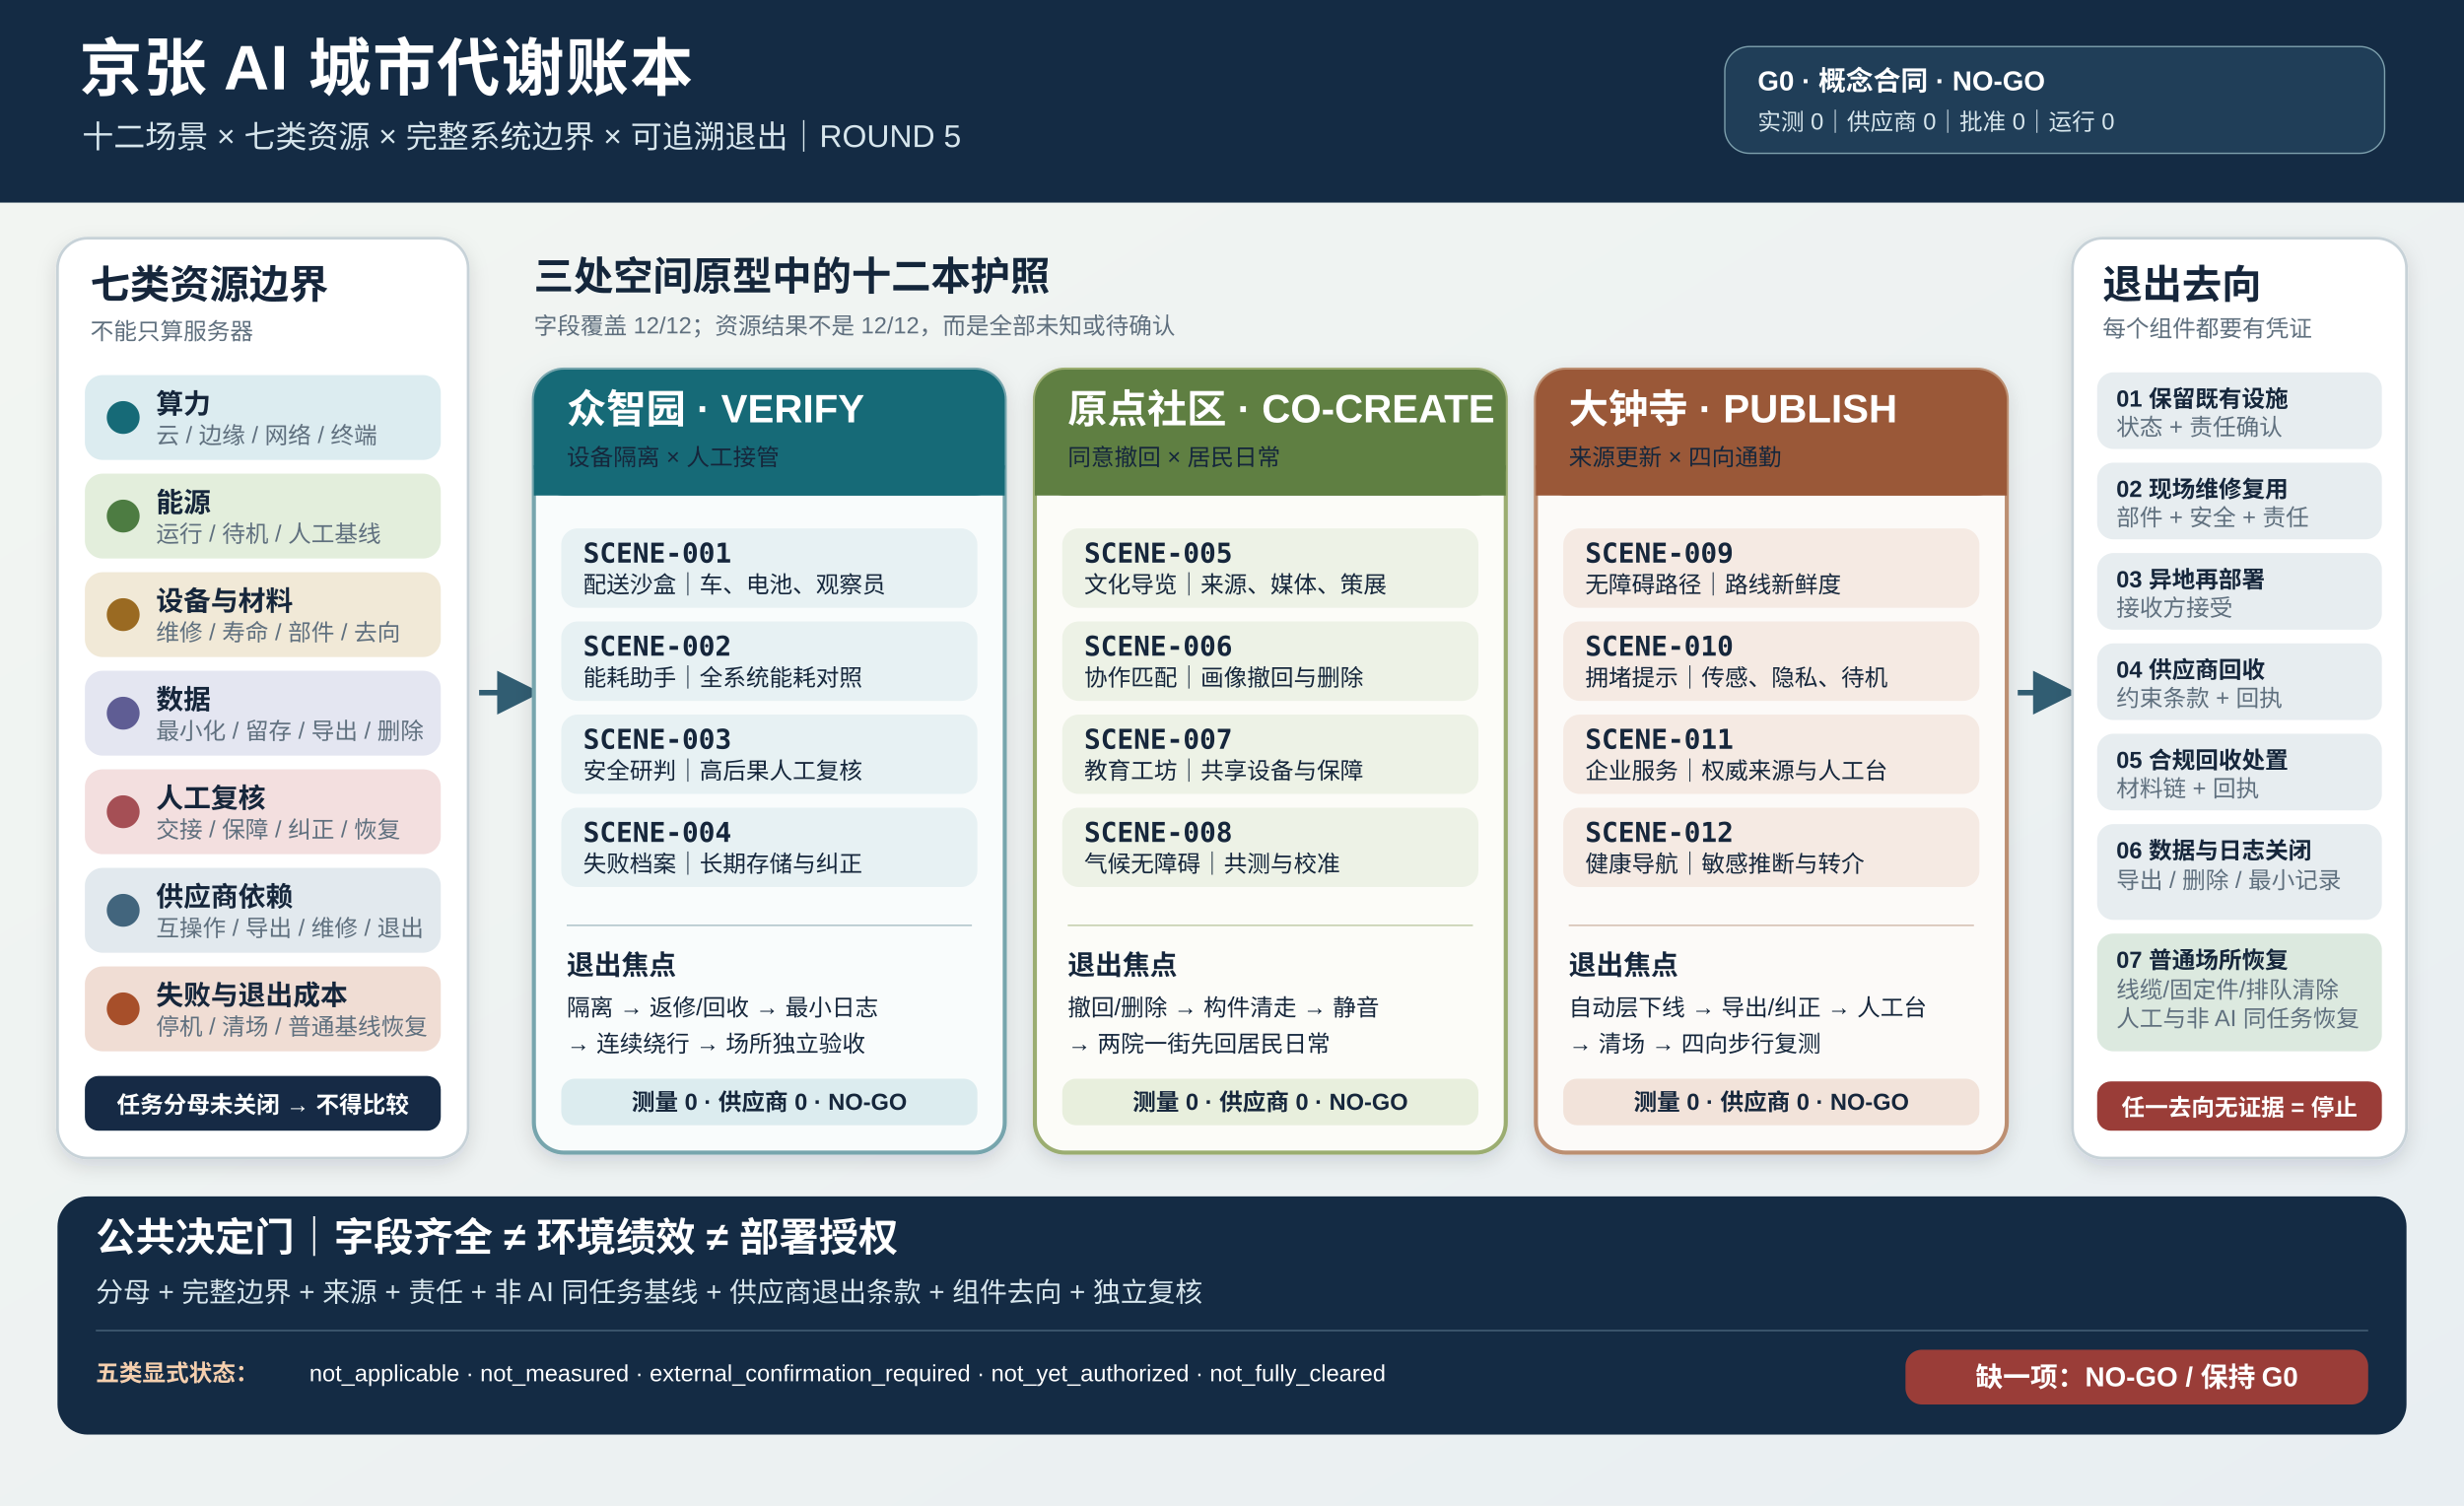
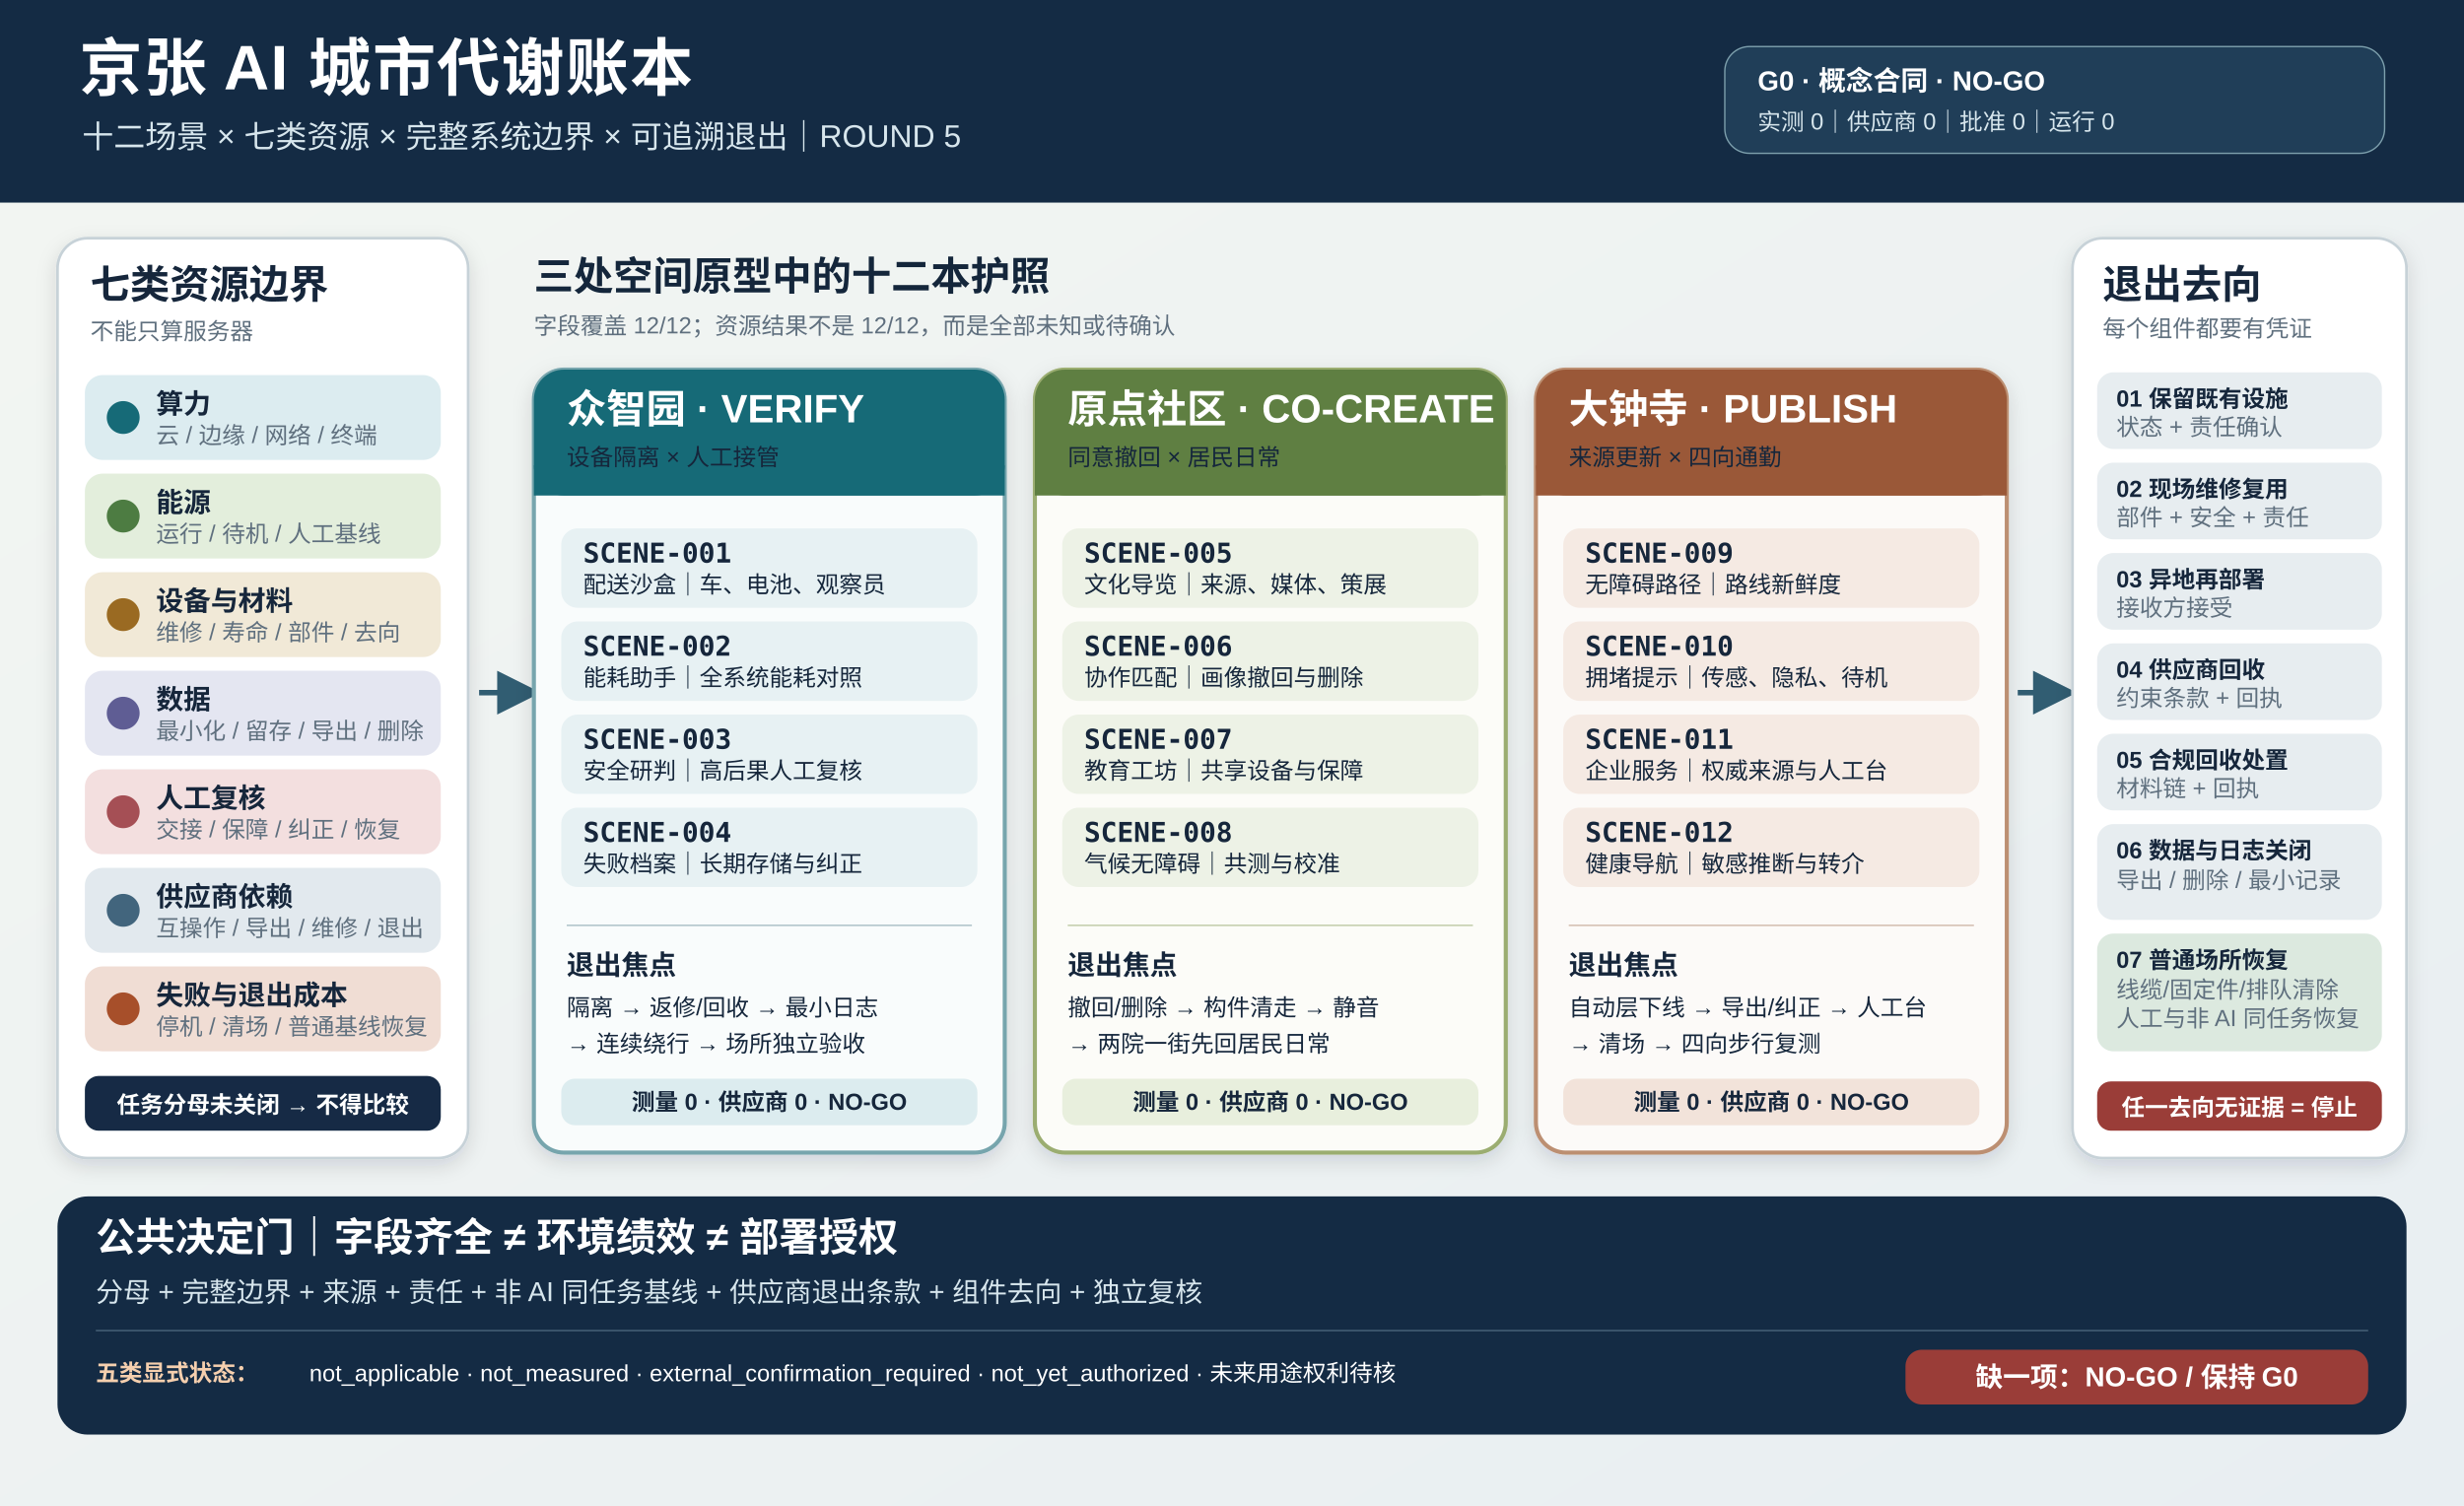
<svg xmlns="http://www.w3.org/2000/svg" width="1800" height="1100" viewBox="0 0 1800 1100" role="img" aria-labelledby="title desc">
  <defs>
    <linearGradient id="bg" x1="0" y1="0" x2="1" y2="1">
      <stop stop-color="#f3f6f2" />
      <stop offset="1" stop-color="#e8eef2" />
    </linearGradient>
    <filter id="shadow" x="-20%" y="-20%" width="140%" height="140%">
      <feDropShadow dx="0" dy="5" stdDeviation="7" flood-color="#10243a" flood-opacity=".13" />
    </filter>
    <marker id="arrow" viewBox="0 0 10 10" refX="9" refY="5" markerWidth="8" markerHeight="8" orient="auto-start-reverse">
      <path d="M0 0L10 5L0 10z" fill="#315d72" />
    </marker>
    <style>
      text{font-family:Arial,'Microsoft YaHei','Noto Sans CJK SC',sans-serif;fill:#14263b} .b{font-weight:700}.muted{fill:#5f6f7e}.white{fill:#fff}.light{fill:#d7e6ed}.warm{fill:#f5cfae}.mono{font-family:Consolas,'Microsoft YaHei',monospace}.card{fill:#fff;stroke:#c7d2d8;stroke-width:2}.tiny{font-size:17px}.small{font-size:20px}.body{font-size:23px}.head{font-size:29px}.title{font-size:46px;font-weight:700;letter-spacing:1px}
    </style>
  </defs>
  <rect width="1800" height="1100" fill="url(#bg)" />
  <rect x="0" y="0" width="1800" height="148" fill="#142b44" />
  <text x="58" y="66" class="title white">京张 AI 城市代谢账本</text>
  <text x="60" y="108" class="body light">十二场景 × 七类资源 × 完整系统边界 × 可追溯退出｜ROUND 5</text>
  <g transform="translate(1260 34)">
    <rect width="482" height="78" rx="18" fill="#203e58" stroke="#7da0ad" />
    <text x="24" y="32" class="small b white">G0 · 概念合同 · NO-GO</text>
    <text x="24" y="61" class="tiny light">实测 0｜供应商 0｜批准 0｜运行 0</text>
  </g>
  <g transform="translate(42 174)" filter="url(#shadow)">
    <rect width="300" height="672" rx="22" class="card" />
    <text x="24" y="44" class="head b">七类资源边界</text>
    <text x="24" y="74" class="tiny muted">不能只算服务器</text>
    <g transform="translate(20 100)">
      <g>
        <rect width="260" height="62" rx="13" fill="#dcecf0" />
        <circle cx="28" cy="31" r="12" fill="#176b77" />
        <text x="52" y="28" class="small b">算力</text>
        <text x="52" y="50" class="tiny muted">云 / 边缘 / 网络 / 终端</text>
      </g>
      <g transform="translate(0 72)">
        <rect width="260" height="62" rx="13" fill="#e3eedc" />
        <circle cx="28" cy="31" r="12" fill="#4e7c43" />
        <text x="52" y="28" class="small b">能源</text>
        <text x="52" y="50" class="tiny muted">运行 / 待机 / 人工基线</text>
      </g>
      <g transform="translate(0 144)">
        <rect width="260" height="62" rx="13" fill="#f1e9d7" />
        <circle cx="28" cy="31" r="12" fill="#9a6b20" />
        <text x="52" y="28" class="small b">设备与材料</text>
        <text x="52" y="50" class="tiny muted">维修 / 寿命 / 部件 / 去向</text>
      </g>
      <g transform="translate(0 216)">
        <rect width="260" height="62" rx="13" fill="#e4e6f1" />
        <circle cx="28" cy="31" r="12" fill="#5e5d94" />
        <text x="52" y="28" class="small b">数据</text>
        <text x="52" y="50" class="tiny muted">最小化 / 留存 / 导出 / 删除</text>
      </g>
      <g transform="translate(0 288)">
        <rect width="260" height="62" rx="13" fill="#f3dfdf" />
        <circle cx="28" cy="31" r="12" fill="#a54f54" />
        <text x="52" y="28" class="small b">人工复核</text>
        <text x="52" y="50" class="tiny muted">交接 / 保障 / 纠正 / 恢复</text>
      </g>
      <g transform="translate(0 360)">
        <rect width="260" height="62" rx="13" fill="#e2e9ee" />
        <circle cx="28" cy="31" r="12" fill="#42657d" />
        <text x="52" y="28" class="small b">供应商依赖</text>
        <text x="52" y="50" class="tiny muted">互操作 / 导出 / 维修 / 退出</text>
      </g>
      <g transform="translate(0 432)">
        <rect width="260" height="62" rx="13" fill="#f0ddd4" />
        <circle cx="28" cy="31" r="12" fill="#a7502c" />
        <text x="52" y="28" class="small b">失败与退出成本</text>
        <text x="52" y="50" class="tiny muted">停机 / 清场 / 普通基线恢复</text>
      </g>
    </g>
    <rect x="20" y="612" width="260" height="40" rx="10" fill="#142b44" />
    <text x="150" y="639" text-anchor="middle" class="tiny b white">任务分母未关闭 → 不得比较</text>
  </g>
  <path d="M350 506H392" stroke="#315d72" stroke-width="4" marker-end="url(#arrow)" />
  <g transform="translate(390 174)">
    <text x="0" y="38" class="head b">三处空间原型中的十二本护照</text>
    <text x="0" y="70" class="tiny muted">字段覆盖 12/12；资源结果不是 12/12，而是全部未知或待确认</text>
    <g transform="translate(0 96)" filter="url(#shadow)">
      <rect width="344" height="572" rx="22" fill="#f9fcfc" stroke="#77a5ad" stroke-width="3" />
      <rect width="344" height="92" rx="22" fill="#176b77" />
      <rect y="70" width="344" height="22" fill="#176b77" />
      <text x="24" y="39" class="head b white">众智园 · VERIFY</text>
      <text x="24" y="70" class="tiny" fill="#dff1f2">设备隔离 × 人工接管</text>
      <g transform="translate(20 116)">
        <rect width="304" height="58" rx="12" fill="#e7f1f3" />
        <text x="16" y="25" class="small b mono">SCENE-001</text>
        <text x="16" y="47" class="tiny">配送沙盒｜车、电池、观察员</text>
        <g transform="translate(0 68)">
          <rect width="304" height="58" rx="12" fill="#e7f1f3" />
          <text x="16" y="25" class="small b mono">SCENE-002</text>
          <text x="16" y="47" class="tiny">能耗助手｜全系统能耗对照</text>
        </g>
        <g transform="translate(0 136)">
          <rect width="304" height="58" rx="12" fill="#e7f1f3" />
          <text x="16" y="25" class="small b mono">SCENE-003</text>
          <text x="16" y="47" class="tiny">安全研判｜高后果人工复核</text>
        </g>
        <g transform="translate(0 204)">
          <rect width="304" height="58" rx="12" fill="#e7f1f3" />
          <text x="16" y="25" class="small b mono">SCENE-004</text>
          <text x="16" y="47" class="tiny">失败档案｜长期存储与纠正</text>
        </g>
      </g>
      <line x1="24" y1="406" x2="320" y2="406" stroke="#a6bec4" />
      <text x="24" y="442" class="small b">退出焦点</text>
      <text x="24" y="472" class="tiny">隔离 → 返修/回收 → 最小日志</text>
      <text x="24" y="498" class="tiny">→ 连续绕行 → 场所独立验收</text>
      <rect x="20" y="518" width="304" height="34" rx="10" fill="#dcecef" />
      <text x="172" y="541" text-anchor="middle" class="tiny b">测量 0 · 供应商 0 · NO-GO</text>
    </g>
    <g transform="translate(366 96)" filter="url(#shadow)">
      <rect width="344" height="572" rx="22" fill="#fcfcf8" stroke="#9bad71" stroke-width="3" />
      <rect width="344" height="92" rx="22" fill="#5f7f43" />
      <rect y="70" width="344" height="22" fill="#5f7f43" />
      <text x="24" y="39" class="head b white">原点社区 · CO-CREATE</text>
      <text x="24" y="70" class="tiny" fill="#eaf3df">同意撤回 × 居民日常</text>
      <g transform="translate(20 116)">
        <rect width="304" height="58" rx="12" fill="#edf2e6" />
        <text x="16" y="25" class="small b mono">SCENE-005</text>
        <text x="16" y="47" class="tiny">文化导览｜来源、媒体、策展</text>
        <g transform="translate(0 68)">
          <rect width="304" height="58" rx="12" fill="#edf2e6" />
          <text x="16" y="25" class="small b mono">SCENE-006</text>
          <text x="16" y="47" class="tiny">协作匹配｜画像撤回与删除</text>
        </g>
        <g transform="translate(0 136)">
          <rect width="304" height="58" rx="12" fill="#edf2e6" />
          <text x="16" y="25" class="small b mono">SCENE-007</text>
          <text x="16" y="47" class="tiny">教育工坊｜共享设备与保障</text>
        </g>
        <g transform="translate(0 204)">
          <rect width="304" height="58" rx="12" fill="#edf2e6" />
          <text x="16" y="25" class="small b mono">SCENE-008</text>
          <text x="16" y="47" class="tiny">气候无障碍｜共测与校准</text>
        </g>
      </g>
      <line x1="24" y1="406" x2="320" y2="406" stroke="#bdc9a3" />
      <text x="24" y="442" class="small b">退出焦点</text>
      <text x="24" y="472" class="tiny">撤回/删除 → 构件清走 → 静音</text>
      <text x="24" y="498" class="tiny">→ 两院一街先回居民日常</text>
      <rect x="20" y="518" width="304" height="34" rx="10" fill="#e8efdd" />
      <text x="172" y="541" text-anchor="middle" class="tiny b">测量 0 · 供应商 0 · NO-GO</text>
    </g>
    <g transform="translate(732 96)" filter="url(#shadow)">
      <rect width="344" height="572" rx="22" fill="#fcfaf8" stroke="#bc8f72" stroke-width="3" />
      <rect width="344" height="92" rx="22" fill="#9a5938" />
      <rect y="70" width="344" height="22" fill="#9a5938" />
      <text x="24" y="39" class="head b white">大钟寺 · PUBLISH</text>
      <text x="24" y="70" class="tiny" fill="#fae9df">来源更新 × 四向通勤</text>
      <g transform="translate(20 116)">
        <rect width="304" height="58" rx="12" fill="#f5eae3" />
        <text x="16" y="25" class="small b mono">SCENE-009</text>
        <text x="16" y="47" class="tiny">无障碍路径｜路线新鲜度</text>
        <g transform="translate(0 68)">
          <rect width="304" height="58" rx="12" fill="#f5eae3" />
          <text x="16" y="25" class="small b mono">SCENE-010</text>
          <text x="16" y="47" class="tiny">拥堵提示｜传感、隐私、待机</text>
        </g>
        <g transform="translate(0 136)">
          <rect width="304" height="58" rx="12" fill="#f5eae3" />
          <text x="16" y="25" class="small b mono">SCENE-011</text>
          <text x="16" y="47" class="tiny">企业服务｜权威来源与人工台</text>
        </g>
        <g transform="translate(0 204)">
          <rect width="304" height="58" rx="12" fill="#f5eae3" />
          <text x="16" y="25" class="small b mono">SCENE-012</text>
          <text x="16" y="47" class="tiny">健康导航｜敏感推断与转介</text>
        </g>
      </g>
      <line x1="24" y1="406" x2="320" y2="406" stroke="#d0b7a9" />
      <text x="24" y="442" class="small b">退出焦点</text>
      <text x="24" y="472" class="tiny">自动层下线 → 导出/纠正 → 人工台</text>
      <text x="24" y="498" class="tiny">→ 清场 → 四向步行复测</text>
      <rect x="20" y="518" width="304" height="34" rx="10" fill="#f2e3da" />
      <text x="172" y="541" text-anchor="middle" class="tiny b">测量 0 · 供应商 0 · NO-GO</text>
    </g>
  </g>
  <path d="M1474 506H1514" stroke="#315d72" stroke-width="4" marker-end="url(#arrow)" />
  <g transform="translate(1514 174)" filter="url(#shadow)">
    <rect width="244" height="672" rx="22" class="card" />
    <text x="22" y="44" class="head b">退出去向</text>
    <text x="22" y="72" class="tiny muted">每个组件都要有凭证</text>
    <g transform="translate(18 98)" class="tiny">
      <rect width="208" height="56" rx="12" fill="#e7edf0" />
      <text x="14" y="25" class="b">01 保留既有设施</text>
      <text x="14" y="46" class="muted">状态 + 责任确认</text>
      <g transform="translate(0 66)">
        <rect width="208" height="56" rx="12" fill="#e7edf0" />
        <text x="14" y="25" class="b">02 现场维修复用</text>
        <text x="14" y="46" class="muted">部件 + 安全 + 责任</text>
      </g>
      <g transform="translate(0 132)">
        <rect width="208" height="56" rx="12" fill="#e7edf0" />
        <text x="14" y="25" class="b">03 异地再部署</text>
        <text x="14" y="46" class="muted">接收方接受</text>
      </g>
      <g transform="translate(0 198)">
        <rect width="208" height="56" rx="12" fill="#e7edf0" />
        <text x="14" y="25" class="b">04 供应商回收</text>
        <text x="14" y="46" class="muted">约束条款 + 回执</text>
      </g>
      <g transform="translate(0 264)">
        <rect width="208" height="56" rx="12" fill="#e7edf0" />
        <text x="14" y="25" class="b">05 合规回收处置</text>
        <text x="14" y="46" class="muted">材料链 + 回执</text>
      </g>
      <g transform="translate(0 330)">
        <rect width="208" height="70" rx="12" fill="#e7edf0" />
        <text x="14" y="25" class="b">06 数据与日志关闭</text>
        <text x="14" y="47" class="muted">导出 / 删除 / 最小记录</text>
      </g>
      <g transform="translate(0 410)">
        <rect width="208" height="86" rx="12" fill="#dce9df" />
        <text x="14" y="25" class="b">07 普通场所恢复</text>
        <text x="14" y="47" class="muted">线缆/固定件/排队清除</text>
        <text x="14" y="68" class="muted">人工与非 AI 同任务恢复</text>
      </g>
    </g>
    <rect x="18" y="616" width="208" height="36" rx="10" fill="#9a3d38" />
    <text x="122" y="641" text-anchor="middle" class="tiny b white">任一去向无证据 = 停止</text>
  </g>
  <g transform="translate(42 874)">
    <rect width="1716" height="174" rx="22" fill="#142b44" />
    <text x="28" y="40" class="head b white">公共决定门｜字段齐全 ≠ 环境绩效 ≠ 部署授权</text>
    <text x="28" y="77" class="small light">分母 + 完整边界 + 来源 + 责任 + 非 AI 同任务基线 + 供应商退出条款 + 组件去向 + 独立复核</text>
    <line x1="28" y1="98" x2="1688" y2="98" stroke="#49647a" />
    <text x="28" y="135" class="tiny b warm">五类显式状态：</text>
-     <text x="184" y="135" class="tiny white">not_applicable · not_measured · external_confirmation_required · not_yet_authorized · not_fully_cleared</text>
+     <text x="184" y="135" class="tiny white">not_applicable · not_measured · external_confirmation_required · not_yet_authorized · 未来用途权利待核</text>
    <rect x="1350" y="112" width="338" height="40" rx="12" fill="#9a3d38" />
    <text x="1519" y="139" text-anchor="middle" class="small b white">缺一项：NO-GO / 保持 G0</text>
  </g>
</svg>
